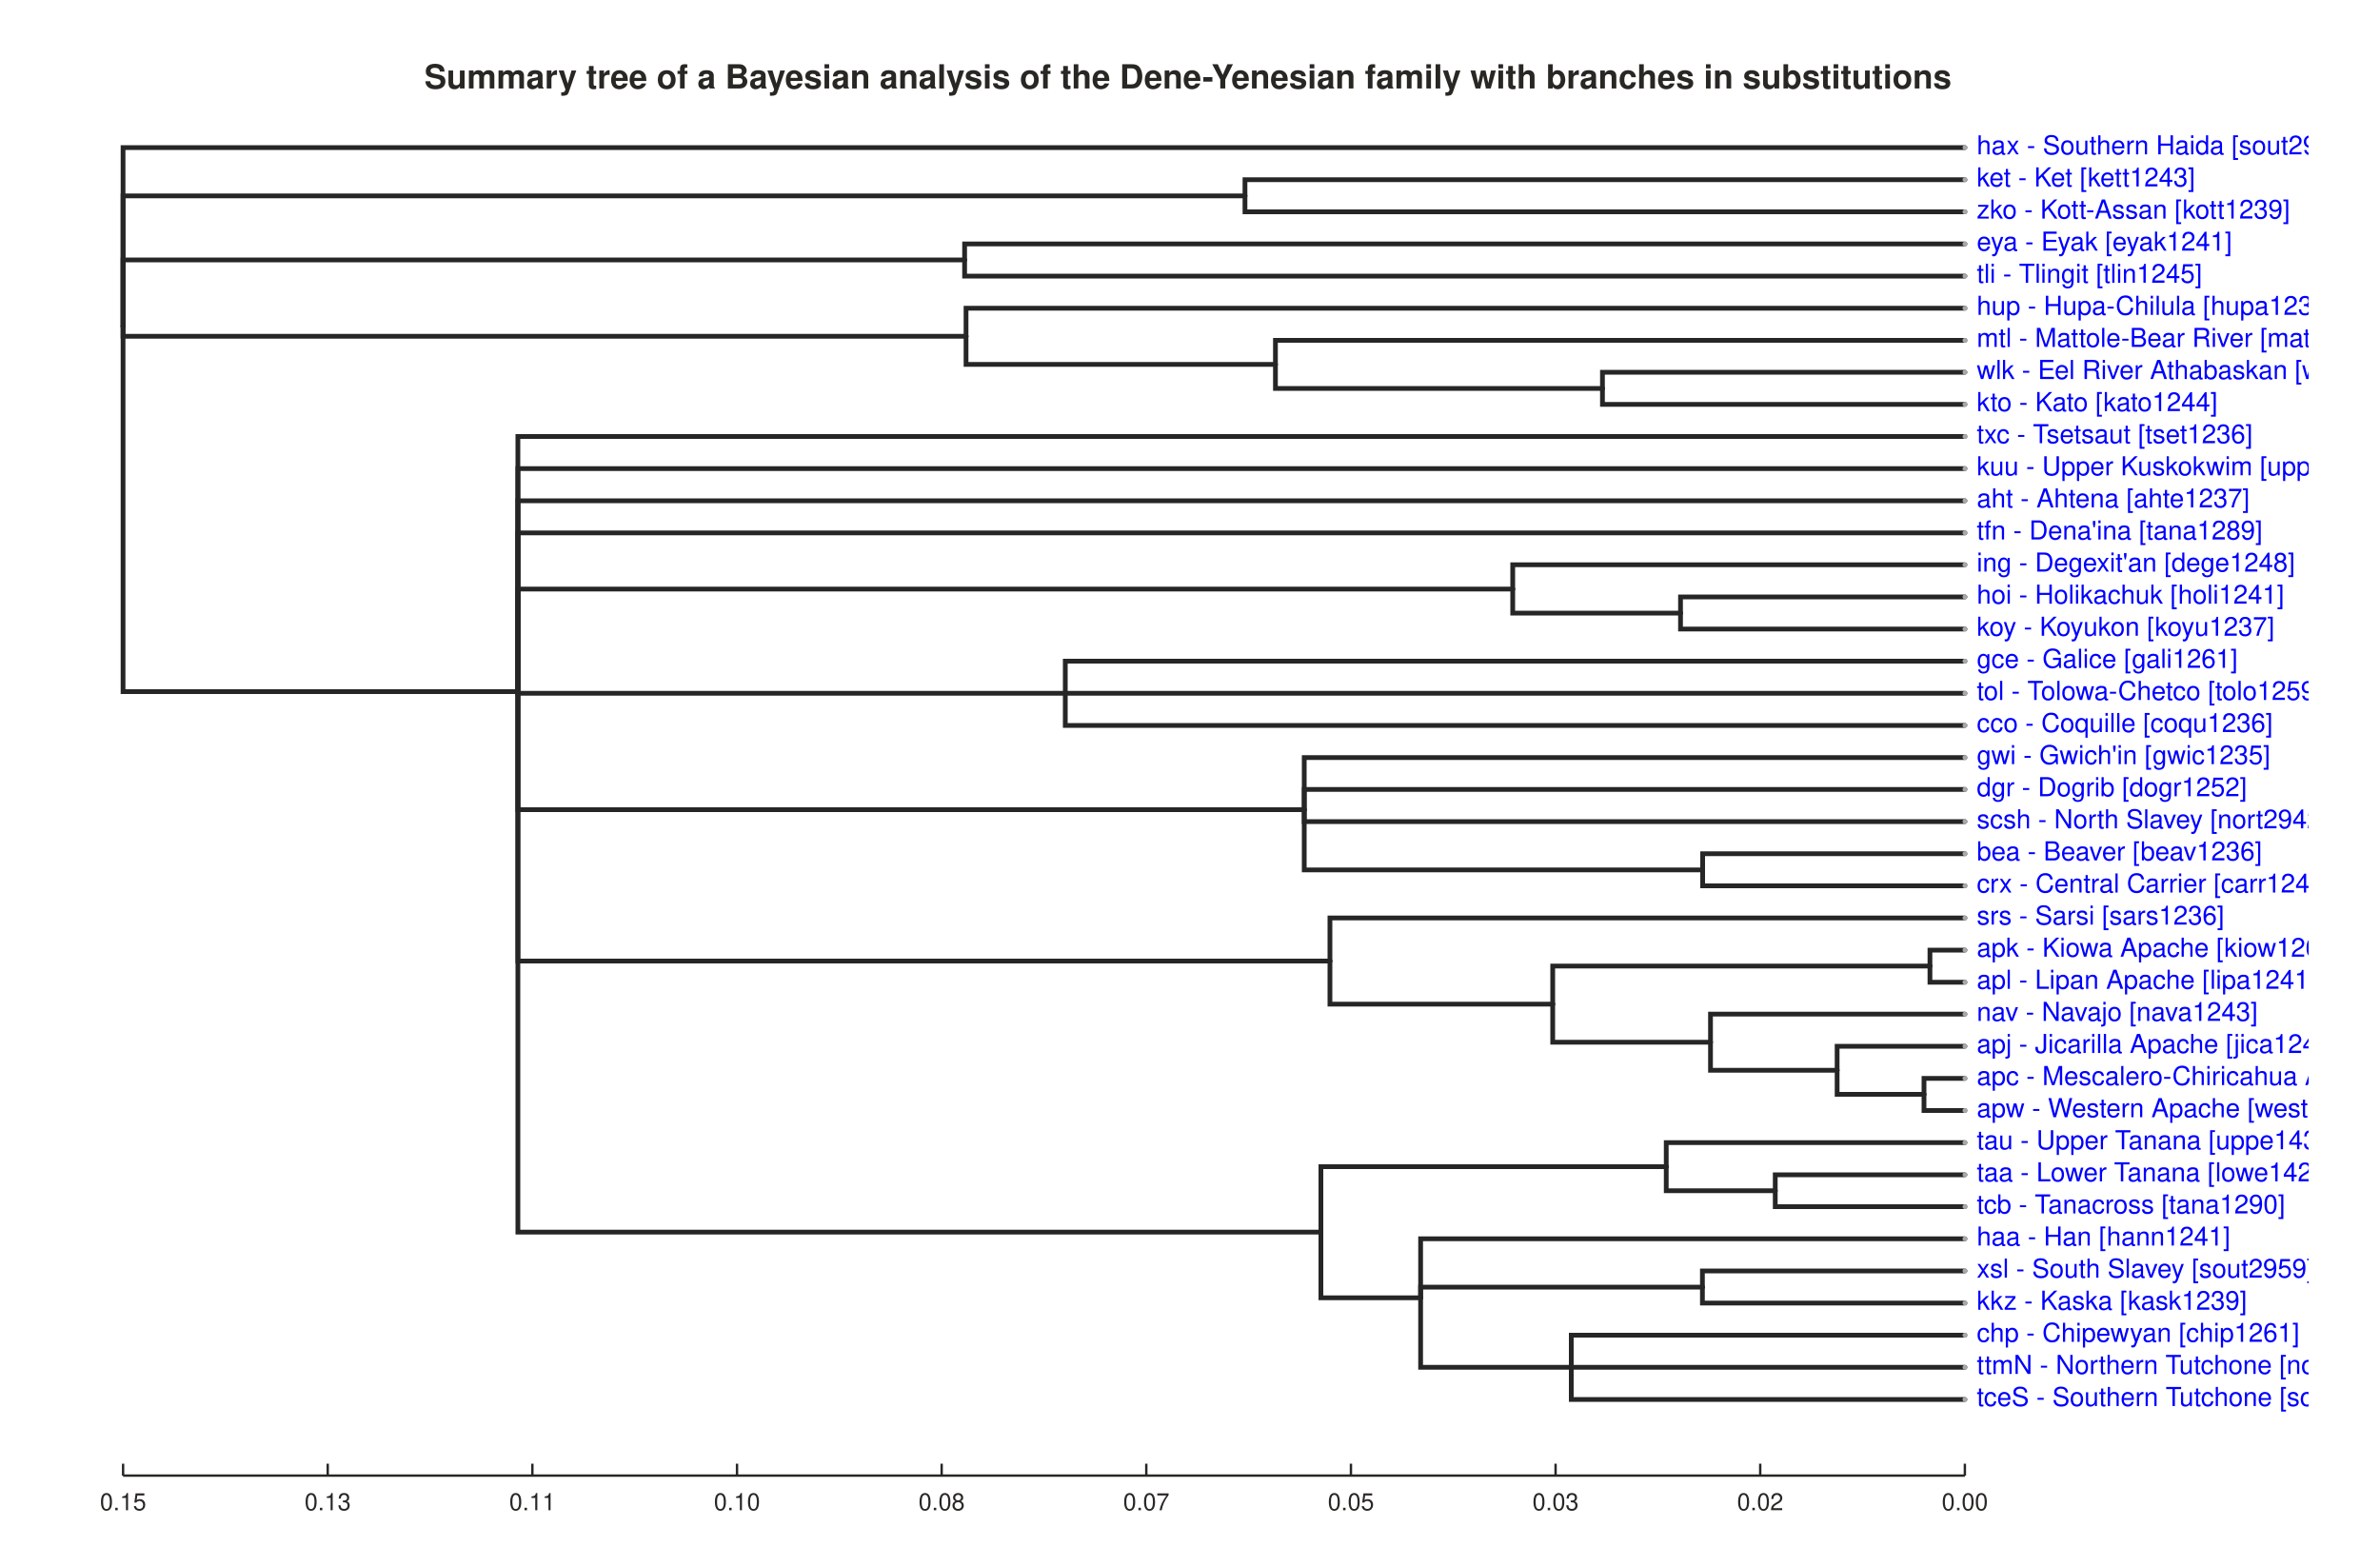
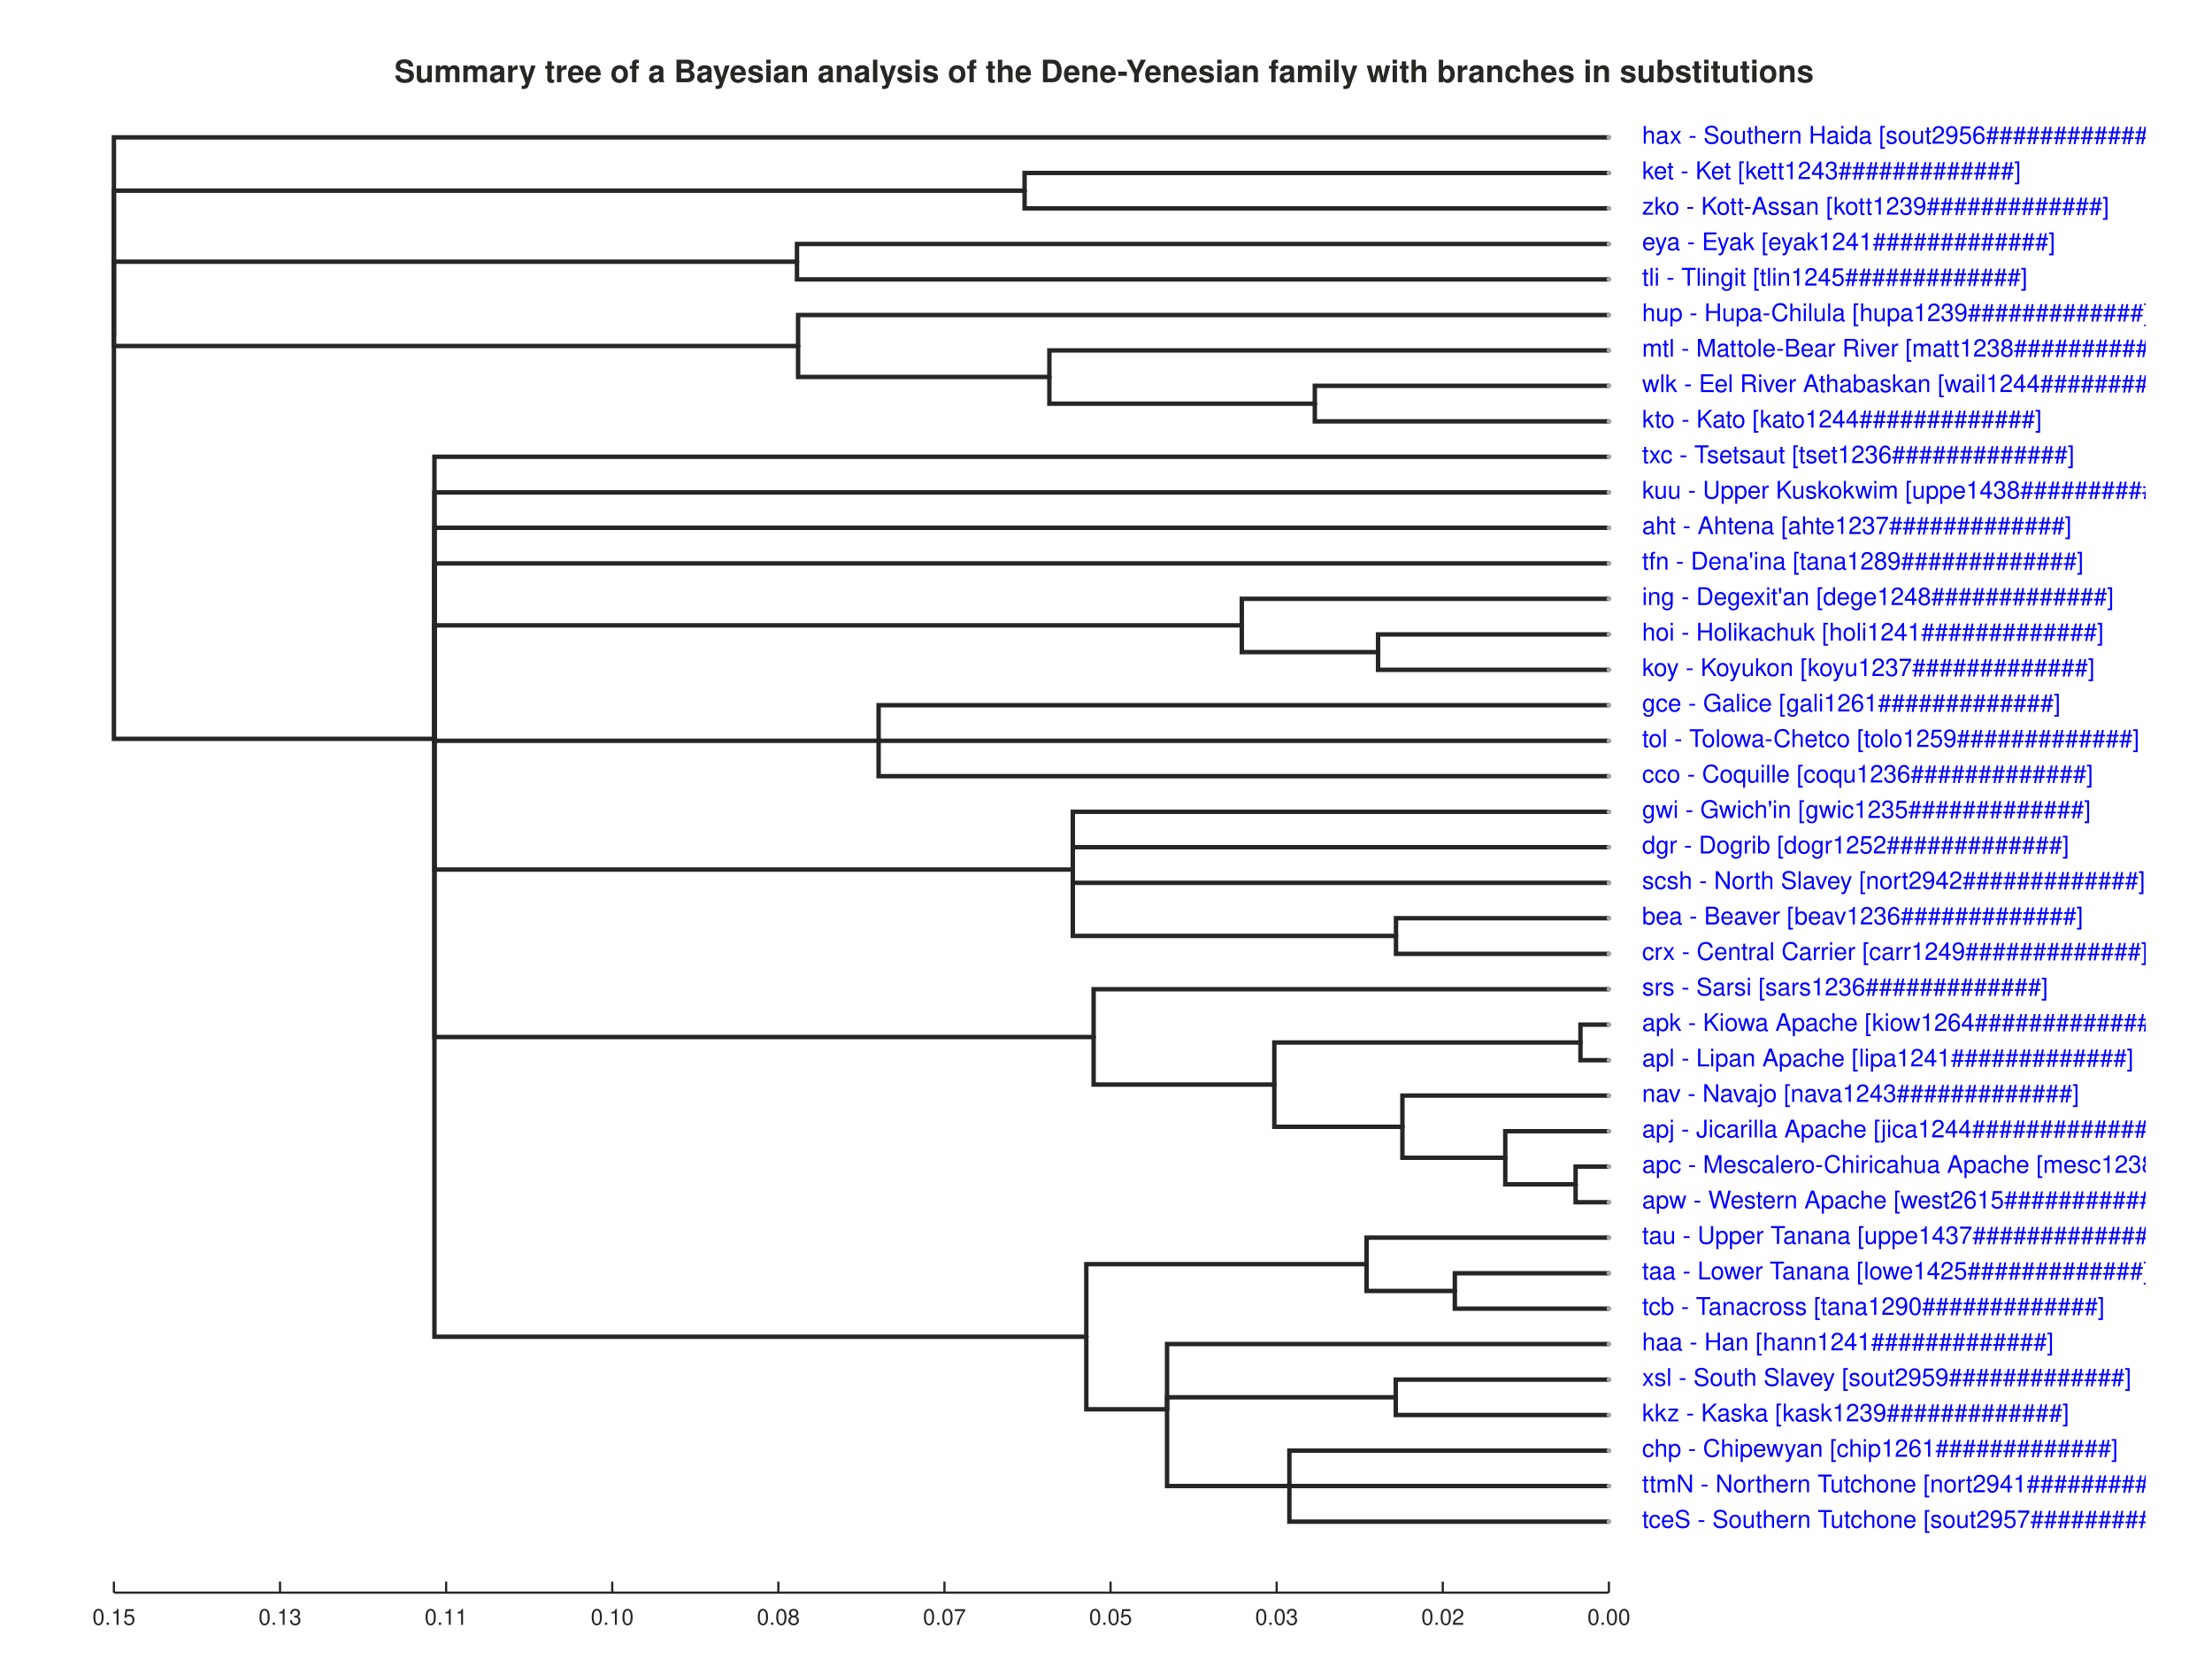
- <svg xmlns="http://www.w3.org/2000/svg" class="toyplot-canvas-Canvas" width="1000.0px" height="650.0px" viewBox="0 0 1000.0 650.0" preserveAspectRatio="xMidYMid meet" style="background-color:transparent;border-color:#292724;border-style:none;border-width:1.0;fill:rgb(16.1%,15.3%,14.1%);fill-opacity:1.0;font-family:Helvetica;font-size:12px;opacity:1.0;stroke:rgb(16.1%,15.3%,14.1%);stroke-opacity:1.0;stroke-width:1.0" id="tdb0300aab50a4876a8edb8b486fcae83">
-   <g class="toyplot-coordinates-Cartesian" id="td034ce5f3a9747ab9fde04c3ba0db3e8">
-     <clipPath id="tdd9e62dd8c1a4b71b8cb10633dd05b8c">
-       <rect x="30.0" y="30.0" width="940.0" height="590.0" />
+ <svg xmlns="http://www.w3.org/2000/svg" class="toyplot-canvas-Canvas" width="1000.0px" height="750.0px" viewBox="0 0 1000.0 750.0" preserveAspectRatio="xMidYMid meet" style="background-color:transparent;border-color:#292724;border-style:none;border-width:1.0;fill:rgb(16.1%,15.3%,14.1%);fill-opacity:1.0;font-family:Helvetica;font-size:12px;opacity:1.0;stroke:rgb(16.1%,15.3%,14.1%);stroke-opacity:1.0;stroke-width:1.0" id="tb2e432b9fbab41c18f20cbec255d0f35">
+   <g class="toyplot-coordinates-Cartesian" id="t5f818e5b635c4449a7487916eb701dcd">
+     <clipPath id="tca5dc240f3cc4ea6a76c594bcfbcada4">
+       <rect x="30.0" y="30.0" width="940.0" height="690.0" />
    </clipPath>
-     <g clip-path="url(#tdd9e62dd8c1a4b71b8cb10633dd05b8c)">
-       <g class="toytree-mark-Toytree" id="ta500132e5df34be7babe9fd9b76eb019">
+     <g clip-path="url(#tca5dc240f3cc4ea6a76c594bcfbcada4)">
+       <g class="toytree-mark-Toytree" id="t69adc355db394b56ac2a48abbdf95d8b">
        <g class="toytree-Edges" style="fill:none;stroke:rgb(14.9%,14.9%,14.9%);stroke-linecap:round;stroke-opacity:1;stroke-width:2">
-           <path d="M 51.7 137.1 L 51.7 82.3 L 523.1 82.3" id="63,62" />
-           <path d="M 51.7 137.1 L 51.7 109.2 L 405.3 109.2" id="63,61" />
-           <path d="M 51.7 137.1 L 51.7 141.3 L 405.9 141.3" id="63,60" />
-           <path d="M 51.7 137.1 L 51.7 290.6 L 217.6 290.6" id="63,59" />
-           <path d="M 405.9 141.3 L 405.9 153.1 L 535.9 153.1" id="60,58" />
-           <path d="M 217.6 290.6 L 217.6 247.5 L 635.6 247.5" id="59,57" />
-           <path d="M 217.6 290.6 L 217.6 291.3 L 447.6 291.3" id="59,56" />
-           <path d="M 217.6 290.6 L 217.6 340.2 L 548.0 340.2" id="59,55" />
-           <path d="M 217.6 290.6 L 217.6 403.8 L 558.8 403.8" id="59,54" />
-           <path d="M 217.6 290.6 L 217.6 517.7 L 555.0 517.7" id="59,53" />
-           <path d="M 535.9 153.1 L 535.9 163.2 L 673.3 163.2" id="58,52" />
-           <path d="M 635.6 247.5 L 635.6 257.6 L 706.1 257.6" id="57,51" />
-           <path d="M 548.0 340.2 L 548.0 365.5 L 715.4 365.5" id="55,50" />
-           <path d="M 558.8 403.8 L 558.8 421.9 L 652.4 421.9" id="54,49" />
-           <path d="M 555.0 517.7 L 555.0 490.2 L 700.1 490.2" id="53,48" />
-           <path d="M 555.0 517.7 L 555.0 545.3 L 596.9 545.3" id="53,47" />
-           <path d="M 652.4 421.9 L 652.4 405.9 L 810.9 405.9" id="49,46" />
-           <path d="M 652.4 421.9 L 652.4 437.9 L 718.7 437.9" id="49,45" />
-           <path d="M 700.1 490.2 L 700.1 500.3 L 745.9 500.3" id="48,44" />
-           <path d="M 596.9 545.3 L 596.9 540.8 L 715.3 540.8" id="47,43" />
-           <path d="M 596.9 545.3 L 596.9 574.5 L 660.2 574.5" id="47,42" />
-           <path d="M 718.7 437.9 L 718.7 449.7 L 771.9 449.7" id="45,41" />
-           <path d="M 771.9 449.7 L 771.9 459.8 L 808.4 459.8" id="41,40" />
-           <path d="M 51.7 137.1 L 51.7 62.0 L 825.6 62.0" id="63,39" />
-           <path d="M 523.1 82.3 L 523.1 75.5 L 825.6 75.5" id="62,38" />
-           <path d="M 523.1 82.3 L 523.1 89.0 L 825.6 89.0" id="62,37" />
-           <path d="M 405.3 109.2 L 405.3 102.5 L 825.6 102.5" id="61,36" />
-           <path d="M 405.3 109.2 L 405.3 116.0 L 825.6 116.0" id="61,35" />
-           <path d="M 405.9 141.3 L 405.9 129.5 L 825.6 129.5" id="60,34" />
-           <path d="M 535.9 153.1 L 535.9 143.0 L 825.6 143.0" id="58,33" />
-           <path d="M 673.3 163.2 L 673.3 156.4 L 825.6 156.4" id="52,32" />
-           <path d="M 673.3 163.2 L 673.3 169.9 L 825.6 169.9" id="52,31" />
-           <path d="M 217.6 290.6 L 217.6 183.4 L 825.6 183.4" id="59,30" />
-           <path d="M 217.6 290.6 L 217.6 196.9 L 825.6 196.9" id="59,29" />
-           <path d="M 217.6 290.6 L 217.6 210.4 L 825.6 210.4" id="59,28" />
-           <path d="M 217.6 290.6 L 217.6 223.9 L 825.6 223.9" id="59,27" />
-           <path d="M 635.6 247.5 L 635.6 237.3 L 825.6 237.3" id="57,26" />
-           <path d="M 706.1 257.6 L 706.1 250.8 L 825.6 250.8" id="51,25" />
-           <path d="M 706.1 257.6 L 706.1 264.3 L 825.6 264.3" id="51,24" />
-           <path d="M 447.6 291.3 L 447.6 277.8 L 825.6 277.8" id="56,23" />
-           <path d="M 447.6 291.3 L 447.6 291.3 L 825.6 291.3" id="56,22" />
-           <path d="M 447.6 291.3 L 447.6 304.8 L 825.6 304.8" id="56,21" />
-           <path d="M 548.0 340.2 L 548.0 318.3 L 825.6 318.3" id="55,20" />
-           <path d="M 548.0 340.2 L 548.0 331.7 L 825.6 331.7" id="55,19" />
-           <path d="M 548.0 340.2 L 548.0 345.2 L 825.6 345.2" id="55,18" />
-           <path d="M 715.4 365.5 L 715.4 358.7 L 825.6 358.7" id="50,17" />
-           <path d="M 715.4 365.5 L 715.4 372.2 L 825.6 372.2" id="50,16" />
-           <path d="M 558.8 403.8 L 558.8 385.7 L 825.6 385.7" id="54,15" />
-           <path d="M 810.9 405.9 L 810.9 399.2 L 825.6 399.2" id="46,14" />
-           <path d="M 810.9 405.9 L 810.9 412.7 L 825.6 412.7" id="46,13" />
-           <path d="M 718.7 437.9 L 718.7 426.1 L 825.6 426.1" id="45,12" />
-           <path d="M 771.9 449.7 L 771.9 439.6 L 825.6 439.6" id="41,11" />
-           <path d="M 808.4 459.8 L 808.4 453.1 L 825.6 453.1" id="40,10" />
-           <path d="M 808.4 459.8 L 808.4 466.6 L 825.6 466.6" id="40,9" />
-           <path d="M 700.1 490.2 L 700.1 480.1 L 825.6 480.1" id="48,8" />
-           <path d="M 745.9 500.3 L 745.9 493.6 L 825.6 493.6" id="44,7" />
-           <path d="M 745.9 500.3 L 745.9 507.0 L 825.6 507.0" id="44,6" />
-           <path d="M 596.9 545.3 L 596.9 520.5 L 825.6 520.5" id="47,5" />
-           <path d="M 715.3 540.8 L 715.3 534.0 L 825.6 534.0" id="43,4" />
-           <path d="M 715.3 540.8 L 715.3 547.5 L 825.6 547.5" id="43,3" />
-           <path d="M 660.2 574.5 L 660.2 561.0 L 825.6 561.0" id="42,2" />
-           <path d="M 660.2 574.5 L 660.2 574.5 L 825.6 574.5" id="42,1" />
-           <path d="M 660.2 574.5 L 660.2 588.0 L 825.6 588.0" id="42,0" />
+           <path d="M 51.5 151.4 L 51.5 86.2 L 463.2 86.2" id="63,62" />
+           <path d="M 51.5 151.4 L 51.5 118.3 L 360.3 118.3" id="63,61" />
+           <path d="M 51.5 151.4 L 51.5 156.4 L 360.8 156.4" id="63,60" />
+           <path d="M 51.5 151.4 L 51.5 334.0 L 196.4 334.0" id="63,59" />
+           <path d="M 360.8 156.4 L 360.8 170.4 L 474.4 170.4" id="60,58" />
+           <path d="M 196.4 334.0 L 196.4 282.7 L 561.4 282.7" id="59,57" />
+           <path d="M 196.4 334.0 L 196.4 334.9 L 397.2 334.9" id="59,56" />
+           <path d="M 196.4 334.0 L 196.4 393.1 L 485.0 393.1" id="59,55" />
+           <path d="M 196.4 334.0 L 196.4 468.8 L 494.4 468.8" id="59,54" />
+           <path d="M 196.4 334.0 L 196.4 604.3 L 491.1 604.3" id="59,53" />
+           <path d="M 474.4 170.4 L 474.4 182.5 L 594.4 182.5" id="58,52" />
+           <path d="M 561.4 282.7 L 561.4 294.8 L 623.0 294.8" id="57,51" />
+           <path d="M 485.0 393.1 L 485.0 423.1 L 631.1 423.1" id="55,50" />
+           <path d="M 494.4 468.8 L 494.4 490.3 L 576.1 490.3" id="54,49" />
+           <path d="M 491.1 604.3 L 491.1 571.5 L 617.8 571.5" id="53,48" />
+           <path d="M 491.1 604.3 L 491.1 637.1 L 527.6 637.1" id="53,47" />
+           <path d="M 576.1 490.3 L 576.1 471.3 L 714.5 471.3" id="49,46" />
+           <path d="M 576.1 490.3 L 576.1 509.4 L 634.0 509.4" id="49,45" />
+           <path d="M 617.8 571.5 L 617.8 583.6 L 657.7 583.6" id="48,44" />
+           <path d="M 527.6 637.1 L 527.6 631.7 L 631.0 631.7" id="47,43" />
+           <path d="M 527.6 637.1 L 527.6 671.8 L 582.9 671.8" id="47,42" />
+           <path d="M 634.0 509.4 L 634.0 523.4 L 680.5 523.4" id="45,41" />
+           <path d="M 680.5 523.4 L 680.5 535.4 L 712.3 535.4" id="41,40" />
+           <path d="M 51.5 151.4 L 51.5 62.1 L 727.3 62.1" id="63,39" />
+           <path d="M 463.2 86.2 L 463.2 78.2 L 727.3 78.2" id="62,38" />
+           <path d="M 463.2 86.2 L 463.2 94.2 L 727.3 94.2" id="62,37" />
+           <path d="M 360.3 118.3 L 360.3 110.3 L 727.3 110.3" id="61,36" />
+           <path d="M 360.3 118.3 L 360.3 126.3 L 727.3 126.3" id="61,35" />
+           <path d="M 360.8 156.4 L 360.8 142.4 L 727.3 142.4" id="60,34" />
+           <path d="M 474.4 170.4 L 474.4 158.4 L 727.3 158.4" id="58,33" />
+           <path d="M 594.4 182.5 L 594.4 174.4 L 727.3 174.4" id="52,32" />
+           <path d="M 594.4 182.5 L 594.4 190.5 L 727.3 190.5" id="52,31" />
+           <path d="M 196.4 334.0 L 196.4 206.5 L 727.3 206.5" id="59,30" />
+           <path d="M 196.4 334.0 L 196.4 222.6 L 727.3 222.6" id="59,29" />
+           <path d="M 196.4 334.0 L 196.4 238.6 L 727.3 238.6" id="59,28" />
+           <path d="M 196.4 334.0 L 196.4 254.7 L 727.3 254.7" id="59,27" />
+           <path d="M 561.4 282.7 L 561.4 270.7 L 727.3 270.7" id="57,26" />
+           <path d="M 623.0 294.8 L 623.0 286.8 L 727.3 286.8" id="51,25" />
+           <path d="M 623.0 294.8 L 623.0 302.8 L 727.3 302.8" id="51,24" />
+           <path d="M 397.2 334.9 L 397.2 318.8 L 727.3 318.8" id="56,23" />
+           <path d="M 397.2 334.9 L 397.2 334.9 L 727.3 334.9" id="56,22" />
+           <path d="M 397.2 334.9 L 397.2 350.9 L 727.3 350.9" id="56,21" />
+           <path d="M 485.0 393.1 L 485.0 367.0 L 727.3 367.0" id="55,20" />
+           <path d="M 485.0 393.1 L 485.0 383.0 L 727.3 383.0" id="55,19" />
+           <path d="M 485.0 393.1 L 485.0 399.1 L 727.3 399.1" id="55,18" />
+           <path d="M 631.1 423.1 L 631.1 415.1 L 727.3 415.1" id="50,17" />
+           <path d="M 631.1 423.1 L 631.1 431.2 L 727.3 431.2" id="50,16" />
+           <path d="M 494.4 468.8 L 494.4 447.2 L 727.3 447.2" id="54,15" />
+           <path d="M 714.5 471.3 L 714.5 463.2 L 727.3 463.2" id="46,14" />
+           <path d="M 714.5 471.3 L 714.5 479.3 L 727.3 479.3" id="46,13" />
+           <path d="M 634.0 509.4 L 634.0 495.3 L 727.3 495.3" id="45,12" />
+           <path d="M 680.5 523.4 L 680.5 511.4 L 727.3 511.4" id="41,11" />
+           <path d="M 712.3 535.4 L 712.3 527.4 L 727.3 527.4" id="40,10" />
+           <path d="M 712.3 535.4 L 712.3 543.5 L 727.3 543.5" id="40,9" />
+           <path d="M 617.8 571.5 L 617.8 559.5 L 727.3 559.5" id="48,8" />
+           <path d="M 657.7 583.6 L 657.7 575.6 L 727.3 575.6" id="44,7" />
+           <path d="M 657.7 583.6 L 657.7 591.6 L 727.3 591.6" id="44,6" />
+           <path d="M 527.6 637.1 L 527.6 607.6 L 727.3 607.6" id="47,5" />
+           <path d="M 631.0 631.7 L 631.0 623.7 L 727.3 623.7" id="43,4" />
+           <path d="M 631.0 631.7 L 631.0 639.7 L 727.3 639.7" id="43,3" />
+           <path d="M 582.9 671.8 L 582.9 655.8 L 727.3 655.8" id="42,2" />
+           <path d="M 582.9 671.8 L 582.9 671.8 L 727.3 671.8" id="42,1" />
+           <path d="M 582.9 671.8 L 582.9 687.9 L 727.3 687.9" id="42,0" />
        </g>
        <g class="toytree-AlignEdges" style="stroke:rgb(66.3%,66.3%,66.3%);stroke-dasharray:2, 4;stroke-linecap:round;stroke-opacity:1.0;stroke-width:2">
-           <path d="M 825.6 588.0 L 825.6 588.0" />
-           <path d="M 825.6 574.5 L 825.6 574.5" />
-           <path d="M 825.6 561.0 L 825.6 561.0" />
-           <path d="M 825.6 547.5 L 825.6 547.5" />
-           <path d="M 825.6 534.0 L 825.6 534.0" />
-           <path d="M 825.6 520.5 L 825.6 520.5" />
-           <path d="M 825.6 507.0 L 825.6 507.0" />
-           <path d="M 825.6 493.6 L 825.6 493.6" />
-           <path d="M 825.6 480.1 L 825.6 480.1" />
-           <path d="M 825.6 466.6 L 825.6 466.6" />
-           <path d="M 825.6 453.1 L 825.6 453.1" />
-           <path d="M 825.6 439.6 L 825.6 439.6" />
-           <path d="M 825.6 426.1 L 825.6 426.1" />
-           <path d="M 825.6 412.7 L 825.6 412.7" />
-           <path d="M 825.6 399.2 L 825.6 399.2" />
-           <path d="M 825.6 385.7 L 825.6 385.7" />
-           <path d="M 825.6 372.2 L 825.6 372.2" />
-           <path d="M 825.6 358.7 L 825.6 358.7" />
-           <path d="M 825.6 345.2 L 825.6 345.2" />
-           <path d="M 825.6 331.7 L 825.6 331.7" />
-           <path d="M 825.6 318.3 L 825.6 318.3" />
-           <path d="M 825.6 304.8 L 825.6 304.8" />
-           <path d="M 825.6 291.3 L 825.6 291.3" />
-           <path d="M 825.6 277.8 L 825.6 277.8" />
-           <path d="M 825.6 264.3 L 825.6 264.3" />
-           <path d="M 825.6 250.8 L 825.6 250.8" />
-           <path d="M 825.6 237.3 L 825.6 237.3" />
-           <path d="M 825.6 223.9 L 825.6 223.9" />
-           <path d="M 825.6 210.4 L 825.6 210.4" />
-           <path d="M 825.6 196.9 L 825.6 196.9" />
-           <path d="M 825.6 183.4 L 825.6 183.4" />
-           <path d="M 825.6 169.9 L 825.6 169.9" />
-           <path d="M 825.6 156.4 L 825.6 156.4" />
-           <path d="M 825.6 143.0 L 825.6 143.0" />
-           <path d="M 825.6 129.5 L 825.6 129.5" />
-           <path d="M 825.6 116.0 L 825.6 116.0" />
-           <path d="M 825.6 102.5 L 825.6 102.5" />
-           <path d="M 825.6 89.0 L 825.6 89.0" />
-           <path d="M 825.6 75.5 L 825.6 75.5" />
-           <path d="M 825.6 62.0 L 825.6 62.0" />
+           <path d="M 727.3 687.9 L 727.3 687.9" />
+           <path d="M 727.3 671.8 L 727.3 671.8" />
+           <path d="M 727.3 655.8 L 727.3 655.8" />
+           <path d="M 727.3 639.7 L 727.3 639.7" />
+           <path d="M 727.3 623.7 L 727.3 623.7" />
+           <path d="M 727.3 607.6 L 727.3 607.6" />
+           <path d="M 727.3 591.6 L 727.3 591.6" />
+           <path d="M 727.3 575.6 L 727.3 575.6" />
+           <path d="M 727.3 559.5 L 727.3 559.5" />
+           <path d="M 727.3 543.5 L 727.3 543.5" />
+           <path d="M 727.3 527.4 L 727.3 527.4" />
+           <path d="M 727.3 511.4 L 727.3 511.4" />
+           <path d="M 727.3 495.3 L 727.3 495.3" />
+           <path d="M 727.3 479.3 L 727.3 479.3" />
+           <path d="M 727.3 463.2 L 727.3 463.2" />
+           <path d="M 727.3 447.2 L 727.3 447.2" />
+           <path d="M 727.3 431.2 L 727.3 431.2" />
+           <path d="M 727.3 415.1 L 727.3 415.1" />
+           <path d="M 727.3 399.1 L 727.3 399.1" />
+           <path d="M 727.3 383.0 L 727.3 383.0" />
+           <path d="M 727.3 367.0 L 727.3 367.0" />
+           <path d="M 727.3 350.9 L 727.3 350.9" />
+           <path d="M 727.3 334.9 L 727.3 334.9" />
+           <path d="M 727.3 318.8 L 727.3 318.8" />
+           <path d="M 727.3 302.8 L 727.3 302.8" />
+           <path d="M 727.3 286.8 L 727.3 286.8" />
+           <path d="M 727.3 270.7 L 727.3 270.7" />
+           <path d="M 727.3 254.7 L 727.3 254.7" />
+           <path d="M 727.3 238.6 L 727.3 238.6" />
+           <path d="M 727.3 222.6 L 727.3 222.6" />
+           <path d="M 727.3 206.5 L 727.3 206.5" />
+           <path d="M 727.3 190.5 L 727.3 190.5" />
+           <path d="M 727.3 174.4 L 727.3 174.4" />
+           <path d="M 727.3 158.4 L 727.3 158.4" />
+           <path d="M 727.3 142.4 L 727.3 142.4" />
+           <path d="M 727.3 126.3 L 727.3 126.3" />
+           <path d="M 727.3 110.3 L 727.3 110.3" />
+           <path d="M 727.3 94.2 L 727.3 94.2" />
+           <path d="M 727.3 78.2 L 727.3 78.2" />
+           <path d="M 727.3 62.1 L 727.3 62.1" />
        </g>
        <g class="toytree-TipLabels" style="fill:rgb(14.9%,14.9%,14.9%);fill-opacity:1.0;font-family:helvetica;font-size:11px;font-weight:normal;stroke:none;white-space:pre">
-           <g transform="translate(825.57,587.95)rotate(0)">
-             <a href="https://glottolog.org/resource/languoid/id/sout2957" title="The glottolog name">
-               <text x="5.00" y="2.81" style="" fill="#0000ff">tceS - Southern Tutchone [sout2957]</text>
-             </a>
-           </g>
-           <g transform="translate(825.57,574.47)rotate(0)">
-             <a href="https://glottolog.org/resource/languoid/id/nort2941" title="The glottolog name">
-               <text x="5.00" y="2.81" style="" fill="#0000ff">ttmN - Northern Tutchone [nort2941]</text>
-             </a>
-           </g>
-           <g transform="translate(825.57,560.98)rotate(0)">
-             <a href="https://glottolog.org/resource/languoid/id/chip1261" title="The glottolog name">
-               <text x="5.00" y="2.81" style="" fill="#0000ff">chp - Chipewyan [chip1261]</text>
-             </a>
-           </g>
-           <g transform="translate(825.57,547.50)rotate(0)">
-             <a href="https://glottolog.org/resource/languoid/id/kask1239" title="The glottolog name">
-               <text x="5.00" y="2.81" style="" fill="#0000ff">kkz - Kaska [kask1239]</text>
-             </a>
-           </g>
-           <g transform="translate(825.57,534.01)rotate(0)">
-             <a href="https://glottolog.org/resource/languoid/id/sout2959" title="The glottolog name">
-               <text x="5.00" y="2.81" style="" fill="#0000ff">xsl - South Slavey [sout2959]</text>
-             </a>
-           </g>
-           <g transform="translate(825.57,520.53)rotate(0)">
-             <a href="https://glottolog.org/resource/languoid/id/hann1241" title="The glottolog name">
-               <text x="5.00" y="2.81" style="" fill="#0000ff">haa - Han [hann1241]</text>
-             </a>
-           </g>
-           <g transform="translate(825.57,507.04)rotate(0)">
-             <a href="https://glottolog.org/resource/languoid/id/tana1290" title="The glottolog name">
-               <text x="5.00" y="2.81" style="" fill="#0000ff">tcb - Tanacross [tana1290]</text>
-             </a>
-           </g>
-           <g transform="translate(825.57,493.56)rotate(0)">
-             <a href="https://glottolog.org/resource/languoid/id/lowe1425" title="The glottolog name">
-               <text x="5.00" y="2.81" style="" fill="#0000ff">taa - Lower Tanana [lowe1425]</text>
-             </a>
-           </g>
-           <g transform="translate(825.57,480.07)rotate(0)">
-             <a href="https://glottolog.org/resource/languoid/id/uppe1437" title="The glottolog name">
-               <text x="5.00" y="2.81" style="" fill="#0000ff">tau - Upper Tanana [uppe1437]</text>
-             </a>
-           </g>
-           <g transform="translate(825.57,466.59)rotate(0)">
-             <a href="https://glottolog.org/resource/languoid/id/west2615" title="The glottolog name">
-               <text x="5.00" y="2.81" style="" fill="#0000ff">apw - Western Apache [west2615]</text>
-             </a>
-           </g>
-           <g transform="translate(825.57,453.10)rotate(0)">
-             <a href="https://glottolog.org/resource/languoid/id/mesc1238" title="The glottolog name">
-               <text x="5.00" y="2.81" style="" fill="#0000ff">apc - Mescalero-Chiricahua Apache [mesc1238]</text>
-             </a>
-           </g>
-           <g transform="translate(825.57,439.62)rotate(0)">
-             <a href="https://glottolog.org/resource/languoid/id/jica1244" title="The glottolog name">
-               <text x="5.00" y="2.81" style="" fill="#0000ff">apj - Jicarilla Apache [jica1244]</text>
-             </a>
-           </g>
-           <g transform="translate(825.57,426.14)rotate(0)">
-             <a href="https://glottolog.org/resource/languoid/id/nava1243" title="The glottolog name">
-               <text x="5.00" y="2.81" style="" fill="#0000ff">nav - Navajo [nava1243]</text>
-             </a>
-           </g>
-           <g transform="translate(825.57,412.65)rotate(0)">
-             <a href="https://glottolog.org/resource/languoid/id/lipa1241" title="The glottolog name">
-               <text x="5.00" y="2.81" style="" fill="#0000ff">apl - Lipan Apache [lipa1241]</text>
-             </a>
-           </g>
-           <g transform="translate(825.57,399.17)rotate(0)">
-             <a href="https://glottolog.org/resource/languoid/id/kiow1264" title="The glottolog name">
-               <text x="5.00" y="2.81" style="" fill="#0000ff">apk - Kiowa Apache [kiow1264]</text>
-             </a>
-           </g>
-           <g transform="translate(825.57,385.68)rotate(0)">
-             <a href="https://glottolog.org/resource/languoid/id/sars1236" title="The glottolog name">
-               <text x="5.00" y="2.81" style="" fill="#0000ff">srs - Sarsi [sars1236]</text>
-             </a>
-           </g>
-           <g transform="translate(825.57,372.20)rotate(0)">
-             <a href="https://glottolog.org/resource/languoid/id/carr1249" title="The glottolog name">
-               <text x="5.00" y="2.81" style="" fill="#0000ff">crx - Central Carrier [carr1249]</text>
-             </a>
-           </g>
-           <g transform="translate(825.57,358.71)rotate(0)">
-             <a href="https://glottolog.org/resource/languoid/id/beav1236" title="The glottolog name">
-               <text x="5.00" y="2.81" style="" fill="#0000ff">bea - Beaver [beav1236]</text>
-             </a>
-           </g>
-           <g transform="translate(825.57,345.23)rotate(0)">
-             <a href="https://glottolog.org/resource/languoid/id/nort2942" title="The glottolog name">
-               <text x="5.00" y="2.81" style="" fill="#0000ff">scsh - North Slavey [nort2942]</text>
-             </a>
-           </g>
-           <g transform="translate(825.57,331.74)rotate(0)">
-             <a href="https://glottolog.org/resource/languoid/id/dogr1252" title="The glottolog name">
-               <text x="5.00" y="2.81" style="" fill="#0000ff">dgr - Dogrib [dogr1252]</text>
-             </a>
-           </g>
-           <g transform="translate(825.57,318.26)rotate(0)">
-             <a href="https://glottolog.org/resource/languoid/id/gwic1235" title="The glottolog name">
-               <text x="5.00" y="2.81" style="" fill="#0000ff">gwi - Gwich'in [gwic1235]</text>
-             </a>
-           </g>
-           <g transform="translate(825.57,304.77)rotate(0)">
-             <a href="https://glottolog.org/resource/languoid/id/coqu1236" title="The glottolog name">
-               <text x="5.00" y="2.81" style="" fill="#0000ff">cco - Coquille [coqu1236]</text>
-             </a>
-           </g>
-           <g transform="translate(825.57,291.29)rotate(0)">
-             <a href="https://glottolog.org/resource/languoid/id/tolo1259" title="The glottolog name">
-               <text x="5.00" y="2.81" style="" fill="#0000ff">tol - Tolowa-Chetco [tolo1259]</text>
-             </a>
-           </g>
-           <g transform="translate(825.57,277.80)rotate(0)">
-             <a href="https://glottolog.org/resource/languoid/id/gali1261" title="The glottolog name">
-               <text x="5.00" y="2.81" style="" fill="#0000ff">gce - Galice [gali1261]</text>
-             </a>
-           </g>
-           <g transform="translate(825.57,264.32)rotate(0)">
-             <a href="https://glottolog.org/resource/languoid/id/koyu1237" title="The glottolog name">
-               <text x="5.00" y="2.81" style="" fill="#0000ff">koy - Koyukon [koyu1237]</text>
-             </a>
-           </g>
-           <g transform="translate(825.57,250.83)rotate(0)">
-             <a href="https://glottolog.org/resource/languoid/id/holi1241" title="The glottolog name">
-               <text x="5.00" y="2.81" style="" fill="#0000ff">hoi - Holikachuk [holi1241]</text>
-             </a>
-           </g>
-           <g transform="translate(825.57,237.35)rotate(0)">
-             <a href="https://glottolog.org/resource/languoid/id/dege1248" title="The glottolog name">
-               <text x="5.00" y="2.81" style="" fill="#0000ff">ing - Degexit'an [dege1248]</text>
-             </a>
-           </g>
-           <g transform="translate(825.57,223.86)rotate(0)">
-             <a href="https://glottolog.org/resource/languoid/id/tana1289" title="The glottolog name">
-               <text x="5.00" y="2.81" style="" fill="#0000ff">tfn - Dena'ina [tana1289]</text>
-             </a>
-           </g>
-           <g transform="translate(825.57,210.38)rotate(0)">
-             <a href="https://glottolog.org/resource/languoid/id/ahte1237" title="The glottolog name">
-               <text x="5.00" y="2.81" style="" fill="#0000ff">aht - Ahtena [ahte1237]</text>
-             </a>
-           </g>
-           <g transform="translate(825.57,196.90)rotate(0)">
-             <a href="https://glottolog.org/resource/languoid/id/uppe1438" title="The glottolog name">
-               <text x="5.00" y="2.81" style="" fill="#0000ff">kuu - Upper Kuskokwim [uppe1438]</text>
-             </a>
-           </g>
-           <g transform="translate(825.57,183.41)rotate(0)">
-             <a href="https://glottolog.org/resource/languoid/id/tset1236" title="The glottolog name">
-               <text x="5.00" y="2.81" style="" fill="#0000ff">txc - Tsetsaut [tset1236]</text>
-             </a>
-           </g>
-           <g transform="translate(825.57,169.93)rotate(0)">
-             <a href="https://glottolog.org/resource/languoid/id/kato1244" title="The glottolog name">
-               <text x="5.00" y="2.81" style="" fill="#0000ff">kto - Kato [kato1244]</text>
-             </a>
-           </g>
-           <g transform="translate(825.57,156.44)rotate(0)">
-             <a href="https://glottolog.org/resource/languoid/id/wail1244" title="The glottolog name">
-               <text x="5.00" y="2.81" style="" fill="#0000ff">wlk - Eel River Athabaskan [wail1244]</text>
-             </a>
-           </g>
-           <g transform="translate(825.57,142.96)rotate(0)">
-             <a href="https://glottolog.org/resource/languoid/id/matt1238" title="The glottolog name">
-               <text x="5.00" y="2.81" style="" fill="#0000ff">mtl - Mattole-Bear River [matt1238]</text>
-             </a>
-           </g>
-           <g transform="translate(825.57,129.47)rotate(0)">
-             <a href="https://glottolog.org/resource/languoid/id/hupa1239" title="The glottolog name">
-               <text x="5.00" y="2.81" style="" fill="#0000ff">hup - Hupa-Chilula [hupa1239]</text>
-             </a>
-           </g>
-           <g transform="translate(825.57,115.99)rotate(0)">
-             <a href="https://glottolog.org/resource/languoid/id/tlin1245" title="The glottolog name">
-               <text x="5.00" y="2.81" style="" fill="#0000ff">tli - Tlingit [tlin1245]</text>
-             </a>
-           </g>
-           <g transform="translate(825.57,102.50)rotate(0)">
-             <a href="https://glottolog.org/resource/languoid/id/eyak1241" title="The glottolog name">
-               <text x="5.00" y="2.81" style="" fill="#0000ff">eya - Eyak [eyak1241]</text>
-             </a>
-           </g>
-           <g transform="translate(825.57,89.02)rotate(0)">
-             <a href="https://glottolog.org/resource/languoid/id/kott1239" title="The glottolog name">
-               <text x="5.00" y="2.81" style="" fill="#0000ff">zko - Kott-Assan [kott1239]</text>
-             </a>
-           </g>
-           <g transform="translate(825.57,75.53)rotate(0)">
-             <a href="https://glottolog.org/resource/languoid/id/kett1243" title="The glottolog name">
-               <text x="5.00" y="2.81" style="" fill="#0000ff">ket - Ket [kett1243]</text>
-             </a>
-           </g>
-           <g transform="translate(825.57,62.05)rotate(0)">
-             <a href="https://glottolog.org/resource/languoid/id/sout2956" title="The glottolog name">
-               <text x="5.00" y="2.81" style="" fill="#0000ff">hax - Southern Haida [sout2956]</text>
+           <g transform="translate(727.35,687.87)rotate(0)">
+             <a href="https://glottolog.org/resource/languoid/id/sout2957#############">
+               <text x="15.00" y="2.81" style="" fill="#0000ff">tceS - Southern Tutchone [sout2957#############]</text>
+             </a>
+           </g>
+           <g transform="translate(727.35,671.83)rotate(0)">
+             <a href="https://glottolog.org/resource/languoid/id/nort2941#############">
+               <text x="15.00" y="2.81" style="" fill="#0000ff">ttmN - Northern Tutchone [nort2941#############]</text>
+             </a>
+           </g>
+           <g transform="translate(727.35,655.78)rotate(0)">
+             <a href="https://glottolog.org/resource/languoid/id/chip1261#############">
+               <text x="15.00" y="2.81" style="" fill="#0000ff">chp - Chipewyan [chip1261#############]</text>
+             </a>
+           </g>
+           <g transform="translate(727.35,639.74)rotate(0)">
+             <a href="https://glottolog.org/resource/languoid/id/kask1239#############">
+               <text x="15.00" y="2.81" style="" fill="#0000ff">kkz - Kaska [kask1239#############]</text>
+             </a>
+           </g>
+           <g transform="translate(727.35,623.69)rotate(0)">
+             <a href="https://glottolog.org/resource/languoid/id/sout2959#############">
+               <text x="15.00" y="2.81" style="" fill="#0000ff">xsl - South Slavey [sout2959#############]</text>
+             </a>
+           </g>
+           <g transform="translate(727.35,607.65)rotate(0)">
+             <a href="https://glottolog.org/resource/languoid/id/hann1241#############">
+               <text x="15.00" y="2.81" style="" fill="#0000ff">haa - Han [hann1241#############]</text>
+             </a>
+           </g>
+           <g transform="translate(727.35,591.60)rotate(0)">
+             <a href="https://glottolog.org/resource/languoid/id/tana1290#############">
+               <text x="15.00" y="2.81" style="" fill="#0000ff">tcb - Tanacross [tana1290#############]</text>
+             </a>
+           </g>
+           <g transform="translate(727.35,575.56)rotate(0)">
+             <a href="https://glottolog.org/resource/languoid/id/lowe1425#############">
+               <text x="15.00" y="2.81" style="" fill="#0000ff">taa - Lower Tanana [lowe1425#############]</text>
+             </a>
+           </g>
+           <g transform="translate(727.35,559.51)rotate(0)">
+             <a href="https://glottolog.org/resource/languoid/id/uppe1437#############">
+               <text x="15.00" y="2.81" style="" fill="#0000ff">tau - Upper Tanana [uppe1437#############]</text>
+             </a>
+           </g>
+           <g transform="translate(727.35,543.47)rotate(0)">
+             <a href="https://glottolog.org/resource/languoid/id/west2615#############">
+               <text x="15.00" y="2.81" style="" fill="#0000ff">apw - Western Apache [west2615#############]</text>
+             </a>
+           </g>
+           <g transform="translate(727.35,527.42)rotate(0)">
+             <a href="https://glottolog.org/resource/languoid/id/mesc1238#############">
+               <text x="15.00" y="2.81" style="" fill="#0000ff">apc - Mescalero-Chiricahua Apache [mesc1238#############]</text>
+             </a>
+           </g>
+           <g transform="translate(727.35,511.38)rotate(0)">
+             <a href="https://glottolog.org/resource/languoid/id/jica1244#############">
+               <text x="15.00" y="2.81" style="" fill="#0000ff">apj - Jicarilla Apache [jica1244#############]</text>
+             </a>
+           </g>
+           <g transform="translate(727.35,495.33)rotate(0)">
+             <a href="https://glottolog.org/resource/languoid/id/nava1243#############">
+               <text x="15.00" y="2.81" style="" fill="#0000ff">nav - Navajo [nava1243#############]</text>
+             </a>
+           </g>
+           <g transform="translate(727.35,479.29)rotate(0)">
+             <a href="https://glottolog.org/resource/languoid/id/lipa1241#############">
+               <text x="15.00" y="2.81" style="" fill="#0000ff">apl - Lipan Apache [lipa1241#############]</text>
+             </a>
+           </g>
+           <g transform="translate(727.35,463.25)rotate(0)">
+             <a href="https://glottolog.org/resource/languoid/id/kiow1264#############">
+               <text x="15.00" y="2.81" style="" fill="#0000ff">apk - Kiowa Apache [kiow1264#############]</text>
+             </a>
+           </g>
+           <g transform="translate(727.35,447.20)rotate(0)">
+             <a href="https://glottolog.org/resource/languoid/id/sars1236#############">
+               <text x="15.00" y="2.81" style="" fill="#0000ff">srs - Sarsi [sars1236#############]</text>
+             </a>
+           </g>
+           <g transform="translate(727.35,431.16)rotate(0)">
+             <a href="https://glottolog.org/resource/languoid/id/carr1249#############">
+               <text x="15.00" y="2.81" style="" fill="#0000ff">crx - Central Carrier [carr1249#############]</text>
+             </a>
+           </g>
+           <g transform="translate(727.35,415.11)rotate(0)">
+             <a href="https://glottolog.org/resource/languoid/id/beav1236#############">
+               <text x="15.00" y="2.81" style="" fill="#0000ff">bea - Beaver [beav1236#############]</text>
+             </a>
+           </g>
+           <g transform="translate(727.35,399.07)rotate(0)">
+             <a href="https://glottolog.org/resource/languoid/id/nort2942#############">
+               <text x="15.00" y="2.81" style="" fill="#0000ff">scsh - North Slavey [nort2942#############]</text>
+             </a>
+           </g>
+           <g transform="translate(727.35,383.02)rotate(0)">
+             <a href="https://glottolog.org/resource/languoid/id/dogr1252#############">
+               <text x="15.00" y="2.81" style="" fill="#0000ff">dgr - Dogrib [dogr1252#############]</text>
+             </a>
+           </g>
+           <g transform="translate(727.35,366.98)rotate(0)">
+             <a href="https://glottolog.org/resource/languoid/id/gwic1235#############">
+               <text x="15.00" y="2.81" style="" fill="#0000ff">gwi - Gwich'in [gwic1235#############]</text>
+             </a>
+           </g>
+           <g transform="translate(727.35,350.93)rotate(0)">
+             <a href="https://glottolog.org/resource/languoid/id/coqu1236#############">
+               <text x="15.00" y="2.81" style="" fill="#0000ff">cco - Coquille [coqu1236#############]</text>
+             </a>
+           </g>
+           <g transform="translate(727.35,334.89)rotate(0)">
+             <a href="https://glottolog.org/resource/languoid/id/tolo1259#############">
+               <text x="15.00" y="2.81" style="" fill="#0000ff">tol - Tolowa-Chetco [tolo1259#############]</text>
+             </a>
+           </g>
+           <g transform="translate(727.35,318.84)rotate(0)">
+             <a href="https://glottolog.org/resource/languoid/id/gali1261#############">
+               <text x="15.00" y="2.81" style="" fill="#0000ff">gce - Galice [gali1261#############]</text>
+             </a>
+           </g>
+           <g transform="translate(727.35,302.80)rotate(0)">
+             <a href="https://glottolog.org/resource/languoid/id/koyu1237#############">
+               <text x="15.00" y="2.81" style="" fill="#0000ff">koy - Koyukon [koyu1237#############]</text>
+             </a>
+           </g>
+           <g transform="translate(727.35,286.75)rotate(0)">
+             <a href="https://glottolog.org/resource/languoid/id/holi1241#############">
+               <text x="15.00" y="2.81" style="" fill="#0000ff">hoi - Holikachuk [holi1241#############]</text>
+             </a>
+           </g>
+           <g transform="translate(727.35,270.71)rotate(0)">
+             <a href="https://glottolog.org/resource/languoid/id/dege1248#############">
+               <text x="15.00" y="2.81" style="" fill="#0000ff">ing - Degexit'an [dege1248#############]</text>
+             </a>
+           </g>
+           <g transform="translate(727.35,254.67)rotate(0)">
+             <a href="https://glottolog.org/resource/languoid/id/tana1289#############">
+               <text x="15.00" y="2.81" style="" fill="#0000ff">tfn - Dena'ina [tana1289#############]</text>
+             </a>
+           </g>
+           <g transform="translate(727.35,238.62)rotate(0)">
+             <a href="https://glottolog.org/resource/languoid/id/ahte1237#############">
+               <text x="15.00" y="2.81" style="" fill="#0000ff">aht - Ahtena [ahte1237#############]</text>
+             </a>
+           </g>
+           <g transform="translate(727.35,222.58)rotate(0)">
+             <a href="https://glottolog.org/resource/languoid/id/uppe1438#############">
+               <text x="15.00" y="2.81" style="" fill="#0000ff">kuu - Upper Kuskokwim [uppe1438#############]</text>
+             </a>
+           </g>
+           <g transform="translate(727.35,206.53)rotate(0)">
+             <a href="https://glottolog.org/resource/languoid/id/tset1236#############">
+               <text x="15.00" y="2.81" style="" fill="#0000ff">txc - Tsetsaut [tset1236#############]</text>
+             </a>
+           </g>
+           <g transform="translate(727.35,190.49)rotate(0)">
+             <a href="https://glottolog.org/resource/languoid/id/kato1244#############">
+               <text x="15.00" y="2.81" style="" fill="#0000ff">kto - Kato [kato1244#############]</text>
+             </a>
+           </g>
+           <g transform="translate(727.35,174.44)rotate(0)">
+             <a href="https://glottolog.org/resource/languoid/id/wail1244#############">
+               <text x="15.00" y="2.81" style="" fill="#0000ff">wlk - Eel River Athabaskan [wail1244#############]</text>
+             </a>
+           </g>
+           <g transform="translate(727.35,158.40)rotate(0)">
+             <a href="https://glottolog.org/resource/languoid/id/matt1238#############">
+               <text x="15.00" y="2.81" style="" fill="#0000ff">mtl - Mattole-Bear River [matt1238#############]</text>
+             </a>
+           </g>
+           <g transform="translate(727.35,142.35)rotate(0)">
+             <a href="https://glottolog.org/resource/languoid/id/hupa1239#############">
+               <text x="15.00" y="2.81" style="" fill="#0000ff">hup - Hupa-Chilula [hupa1239#############]</text>
+             </a>
+           </g>
+           <g transform="translate(727.35,126.31)rotate(0)">
+             <a href="https://glottolog.org/resource/languoid/id/tlin1245#############">
+               <text x="15.00" y="2.81" style="" fill="#0000ff">tli - Tlingit [tlin1245#############]</text>
+             </a>
+           </g>
+           <g transform="translate(727.35,110.26)rotate(0)">
+             <a href="https://glottolog.org/resource/languoid/id/eyak1241#############">
+               <text x="15.00" y="2.81" style="" fill="#0000ff">eya - Eyak [eyak1241#############]</text>
+             </a>
+           </g>
+           <g transform="translate(727.35,94.22)rotate(0)">
+             <a href="https://glottolog.org/resource/languoid/id/kott1239#############">
+               <text x="15.00" y="2.81" style="" fill="#0000ff">zko - Kott-Assan [kott1239#############]</text>
+             </a>
+           </g>
+           <g transform="translate(727.35,78.17)rotate(0)">
+             <a href="https://glottolog.org/resource/languoid/id/kett1243#############">
+               <text x="15.00" y="2.81" style="" fill="#0000ff">ket - Ket [kett1243#############]</text>
+             </a>
+           </g>
+           <g transform="translate(727.35,62.13)rotate(0)">
+             <a href="https://glottolog.org/resource/languoid/id/sout2956#############">
+               <text x="15.00" y="2.81" style="" fill="#0000ff">hax - Southern Haida [sout2956#############]</text>
            </a>
          </g>
        </g>
      </g>
    </g>
-     <g class="toyplot-coordinates-Axis" id="t942b5997956c4389ab1df143633a74e2" transform="translate(50.0,600.0)translate(0,20.0)">
-       <line x1="1.72" y1="0" x2="775.572" y2="0" style="" />
+     <g class="toyplot-coordinates-Axis" id="t4a8c8caebdd34386a0813aa1be8d9671" transform="translate(50.0,700.0)translate(0,20.0)">
+       <line x1="1.502" y1="0" x2="677.347" y2="0" style="" />
      <g>
-         <line x1="775.572" y1="0" x2="775.572" y2="-5" style="" />
-         <line x1="689.589" y1="0" x2="689.589" y2="-5" style="" />
-         <line x1="603.605" y1="0" x2="603.605" y2="-5" style="" />
-         <line x1="517.621" y1="0" x2="517.621" y2="-5" style="" />
-         <line x1="431.638" y1="0" x2="431.638" y2="-5" style="" />
-         <line x1="345.654" y1="0" x2="345.654" y2="-5" style="" />
-         <line x1="259.671" y1="0" x2="259.671" y2="-5" style="" />
-         <line x1="173.687" y1="0" x2="173.687" y2="-5" style="" />
-         <line x1="87.703" y1="0" x2="87.703" y2="-5" style="" />
-         <line x1="1.72" y1="0" x2="1.72" y2="-5" style="" />
+         <line x1="677.347" y1="0" x2="677.347" y2="-5" style="" />
+         <line x1="602.253" y1="0" x2="602.253" y2="-5" style="" />
+         <line x1="527.159" y1="0" x2="527.159" y2="-5" style="" />
+         <line x1="452.065" y1="0" x2="452.065" y2="-5" style="" />
+         <line x1="376.972" y1="0" x2="376.972" y2="-5" style="" />
+         <line x1="301.878" y1="0" x2="301.878" y2="-5" style="" />
+         <line x1="226.784" y1="0" x2="226.784" y2="-5" style="" />
+         <line x1="151.69" y1="0" x2="151.69" y2="-5" style="" />
+         <line x1="76.596" y1="0" x2="76.596" y2="-5" style="" />
+         <line x1="1.502" y1="0" x2="1.502" y2="-5" style="" />
      </g>
      <g>
-         <g transform="translate(775.5722,6)">
+         <g transform="translate(677.3472,6)">
          <text x="-9.73" y="8.555" style="fill:rgb(16.1%,15.3%,14.1%);fill-opacity:1.0;font-family:helvetica;font-size:10.0px;font-weight:normal;stroke:none;vertical-align:baseline;white-space:pre">0.00</text>
        </g>
-         <g transform="translate(689.5886,6)">
+         <g transform="translate(602.2533,6)">
          <text x="-9.73" y="8.555" style="fill:rgb(16.1%,15.3%,14.1%);fill-opacity:1.0;font-family:helvetica;font-size:10.0px;font-weight:normal;stroke:none;vertical-align:baseline;white-space:pre">0.02</text>
        </g>
-         <g transform="translate(603.605,6)">
+         <g transform="translate(527.1594,6)">
          <text x="-9.73" y="8.555" style="fill:rgb(16.1%,15.3%,14.1%);fill-opacity:1.0;font-family:helvetica;font-size:10.0px;font-weight:normal;stroke:none;vertical-align:baseline;white-space:pre">0.03</text>
        </g>
-         <g transform="translate(517.6214,6)">
+         <g transform="translate(452.0655,6)">
          <text x="-9.73" y="8.555" style="fill:rgb(16.1%,15.3%,14.1%);fill-opacity:1.0;font-family:helvetica;font-size:10.0px;font-weight:normal;stroke:none;vertical-align:baseline;white-space:pre">0.05</text>
        </g>
-         <g transform="translate(431.6378,6)">
+         <g transform="translate(376.9715,6)">
          <text x="-9.73" y="8.555" style="fill:rgb(16.1%,15.3%,14.1%);fill-opacity:1.0;font-family:helvetica;font-size:10.0px;font-weight:normal;stroke:none;vertical-align:baseline;white-space:pre">0.07</text>
        </g>
-         <g transform="translate(345.6541,6)">
+         <g transform="translate(301.8776,6)">
          <text x="-9.73" y="8.555" style="fill:rgb(16.1%,15.3%,14.1%);fill-opacity:1.0;font-family:helvetica;font-size:10.0px;font-weight:normal;stroke:none;vertical-align:baseline;white-space:pre">0.08</text>
        </g>
-         <g transform="translate(259.6705,6)">
+         <g transform="translate(226.7837,6)">
          <text x="-9.73" y="8.555" style="fill:rgb(16.1%,15.3%,14.1%);fill-opacity:1.0;font-family:helvetica;font-size:10.0px;font-weight:normal;stroke:none;vertical-align:baseline;white-space:pre">0.10</text>
        </g>
-         <g transform="translate(173.6869,6)">
+         <g transform="translate(151.6897,6)">
          <text x="-9.73" y="8.555" style="fill:rgb(16.1%,15.3%,14.1%);fill-opacity:1.0;font-family:helvetica;font-size:10.0px;font-weight:normal;stroke:none;vertical-align:baseline;white-space:pre">0.11</text>
        </g>
-         <g transform="translate(87.70329,6)">
+         <g transform="translate(76.59581,6)">
          <text x="-9.73" y="8.555" style="fill:rgb(16.1%,15.3%,14.1%);fill-opacity:1.0;font-family:helvetica;font-size:10.0px;font-weight:normal;stroke:none;vertical-align:baseline;white-space:pre">0.13</text>
        </g>
-         <g transform="translate(1.719672,6)">
+         <g transform="translate(1.501879,6)">
          <text x="-9.73" y="8.555" style="fill:rgb(16.1%,15.3%,14.1%);fill-opacity:1.0;font-family:helvetica;font-size:10.0px;font-weight:normal;stroke:none;vertical-align:baseline;white-space:pre">0.15</text>
        </g>
      </g>
      <g class="toyplot-coordinates-Axis-coordinates" style="visibility:hidden" transform="">
        <line x1="0" x2="0" y1="-3.0" y2="4.5" style="stroke:rgb(43.9%,50.2%,56.5%);stroke-opacity:1.0;stroke-width:1.0" />
        <text x="0" y="-6" style="alignment-baseline:alphabetic;fill:rgb(43.9%,50.2%,56.5%);fill-opacity:1.0;font-size:10px;font-weight:normal;stroke:none;text-anchor:middle" />
      </g>
    </g>
    <g transform="translate(500.0,42.0)">
      <text x="-321.713" y="-4.823" style="fill:rgb(16.1%,15.3%,14.1%);fill-opacity:1.0;font-family:helvetica;font-size:14.0px;font-weight:bold;stroke:none;vertical-align:baseline;white-space:pre">Summary tree of a Bayesian analysis of the Dene-Yenesian family with branches in substitutions</text>
    </g>
  </g>
</svg>
